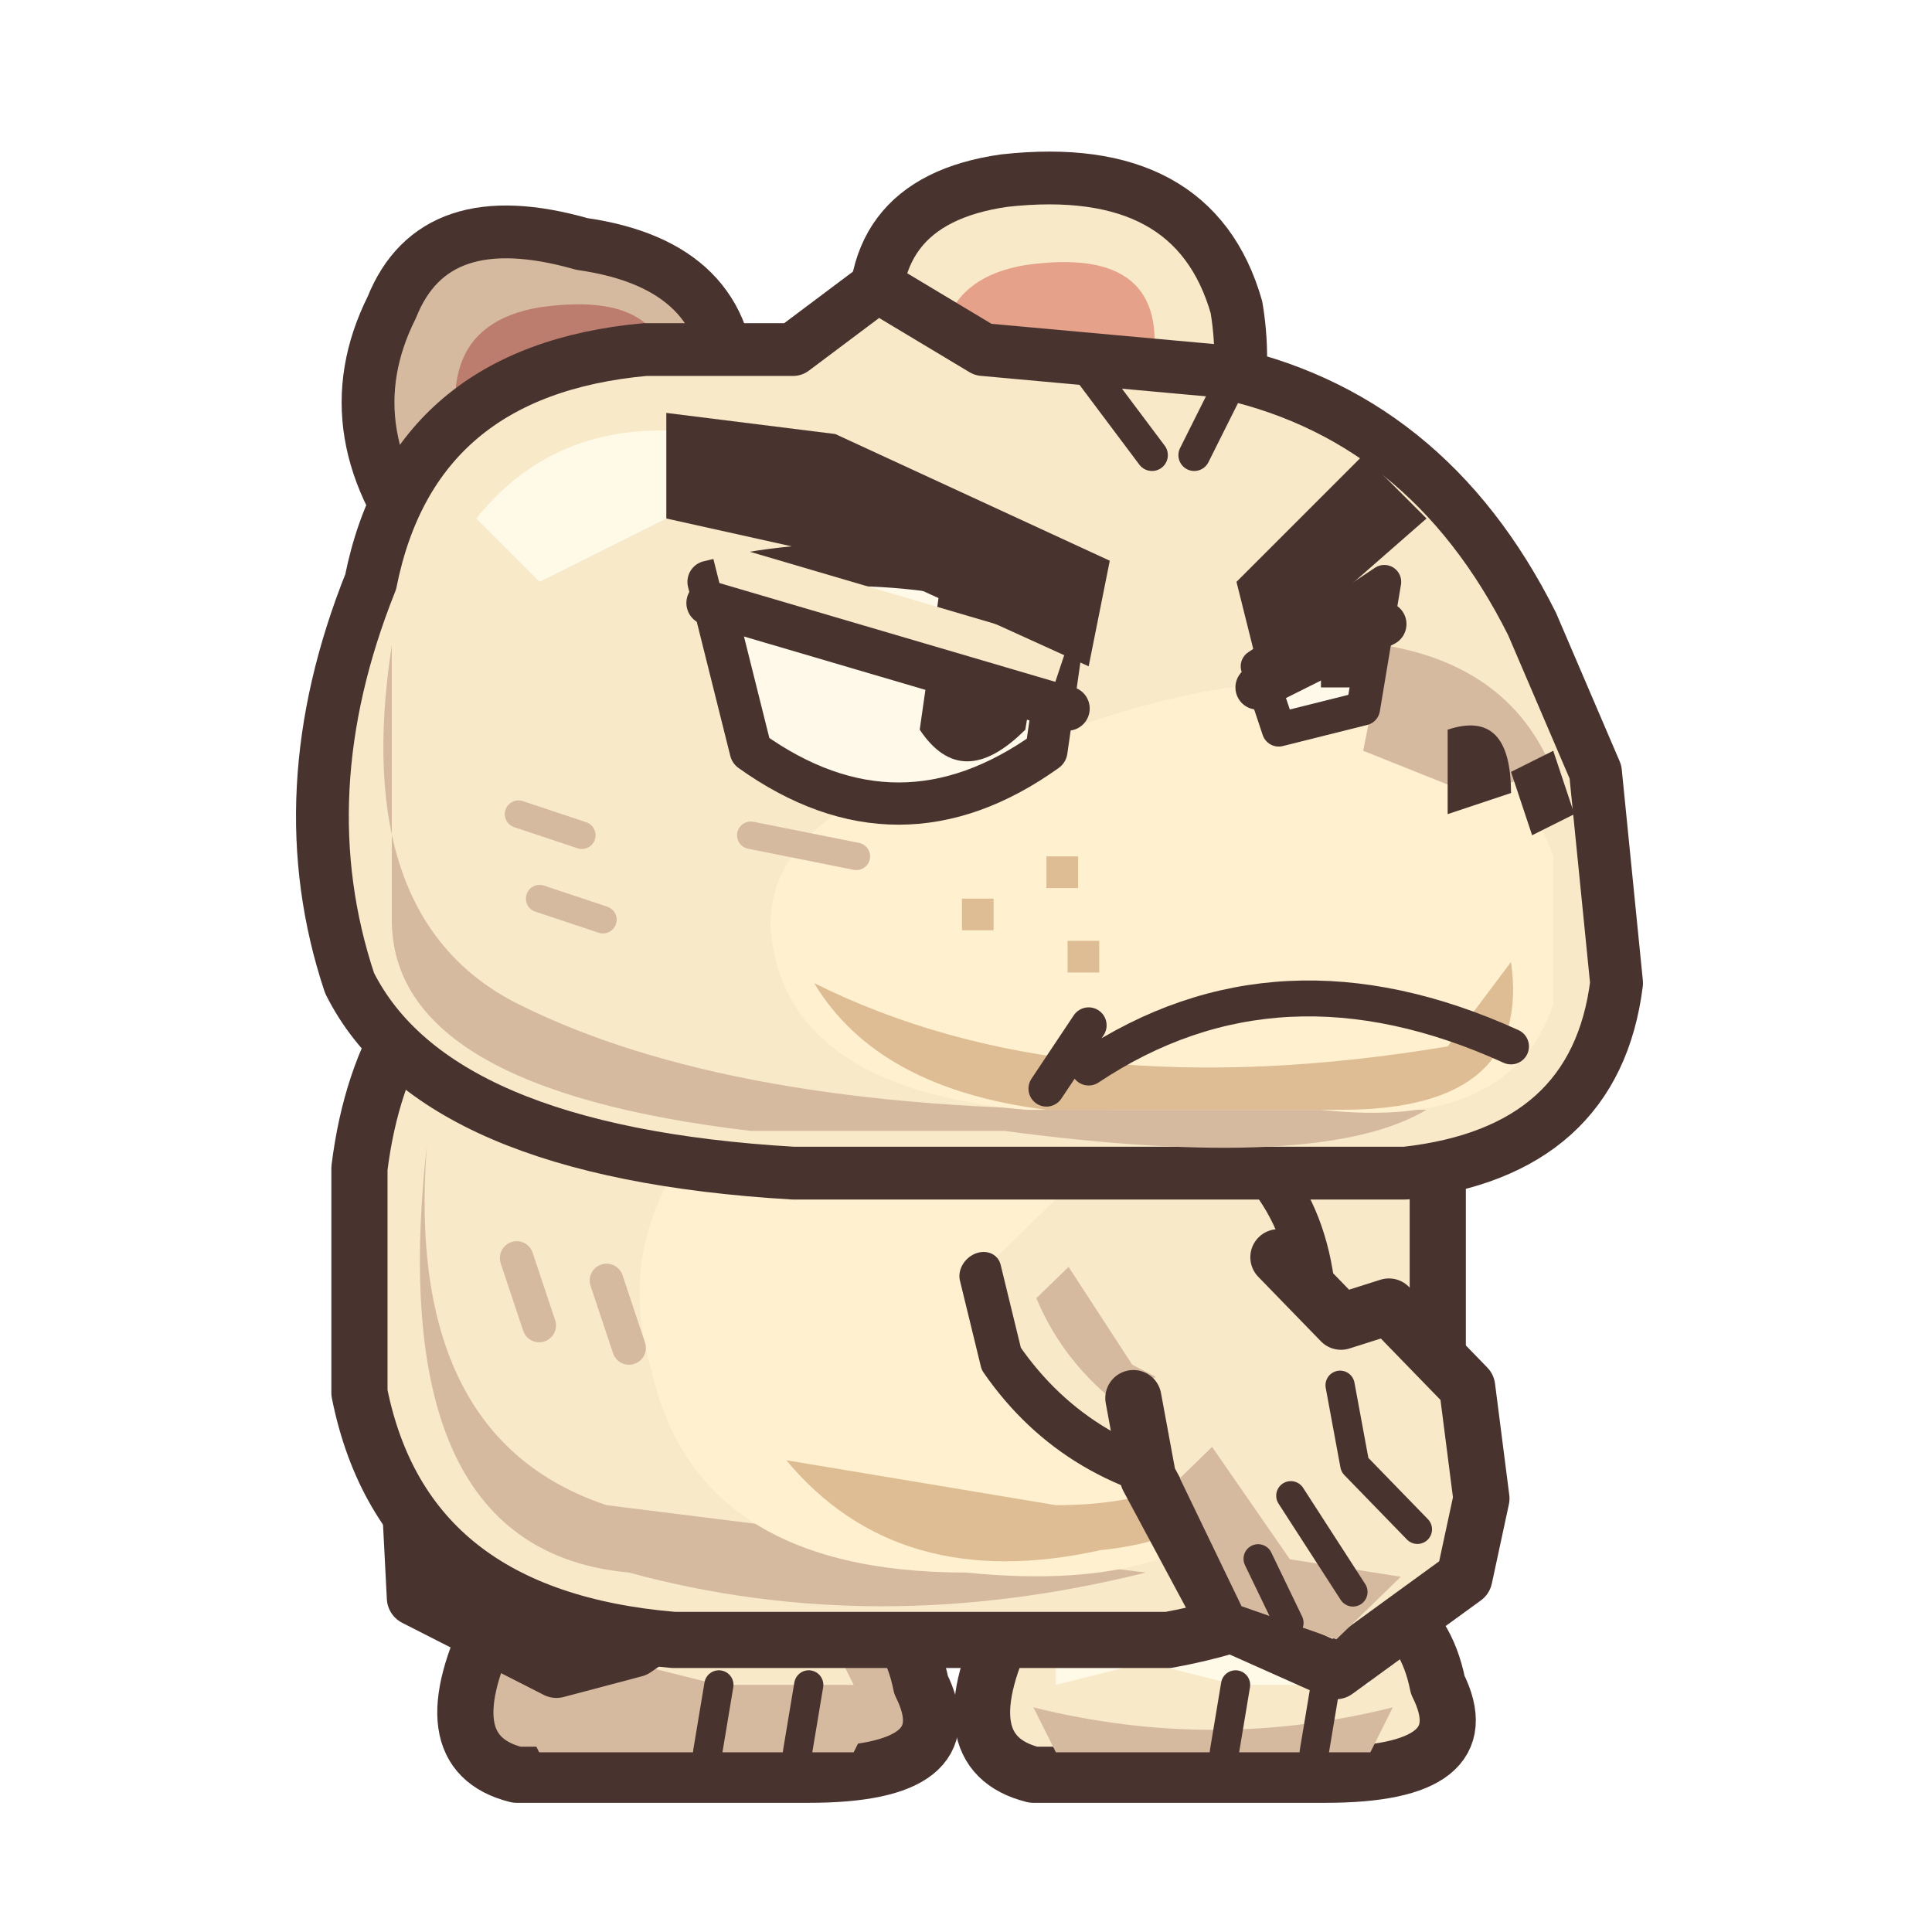
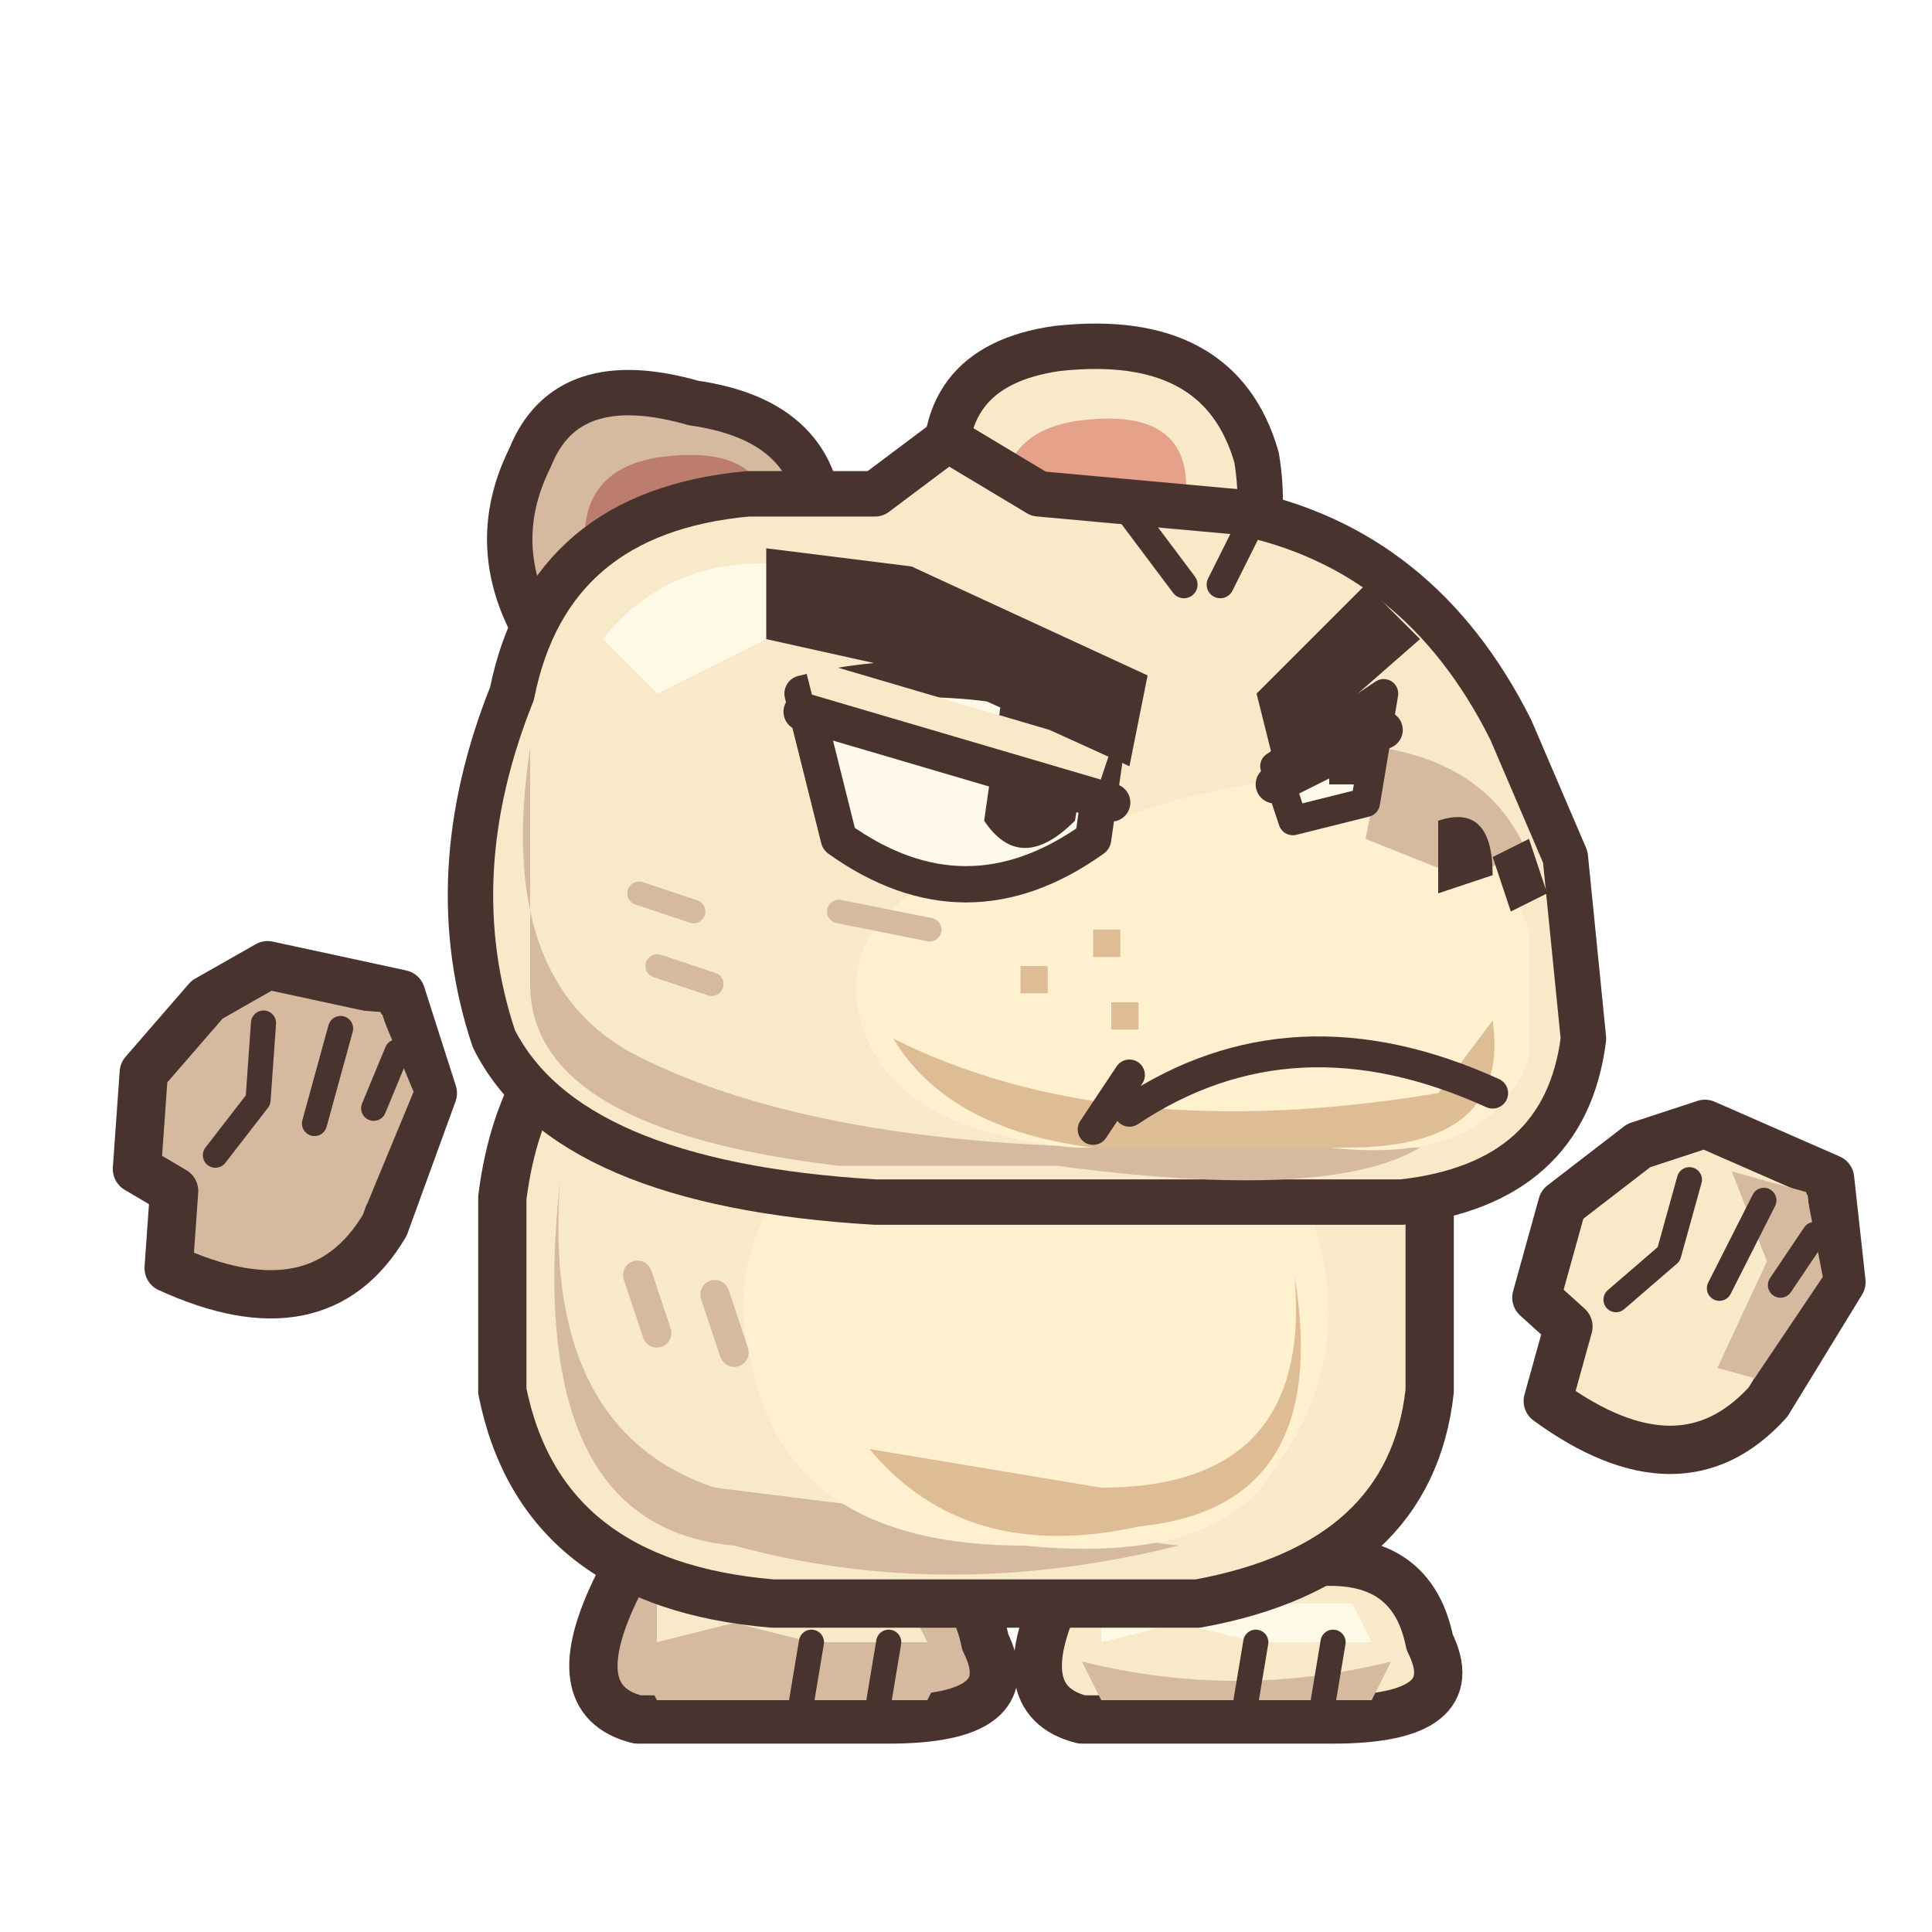
- <svg xmlns="http://www.w3.org/2000/svg" viewBox="-40 -55 86 86" width="250" height="250">
+ <svg xmlns="http://www.w3.org/2000/svg" viewBox="-50 -65 100 100" width="250" height="250">
  <g transform="translate(0 0)" />
  <g transform="translate(-12 11) rotate(0)">
    <g transform="translate(0 0)">
      <g stroke="#49332f" stroke-width="2.5" stroke-linejoin="round" stroke-linecap="round">
        <path fill="#d6baa0" d="M-6-5Q0-8 6-4L5 8Q0 11-5 8Z" />
        <path fill="#755047" stroke="none" d="M1-3L4-1L3 7L0 8L-2 6L1 5Z" />
      </g>
    </g>
    <g transform="translate(0 7)">
      <g stroke="#49332f" stroke-width="2.5" stroke-linejoin="round" stroke-linecap="round">
        <path fill="#d6baa0" d="M-6-1Q-5-5 1-4L6-2Q12-3 13 2Q15 6 8 6H-5Q-9 5-6-1Z" />
        <path fill="#f8e9c9" stroke="none" d="M-4-1L0-2L4 0L9 0L10 2H4L0 1L-4 2Z" />
        <path fill="#d6baa0" stroke="none" d="M-5 3Q3 5 11 3L10 5H-4Z" />
        <path fill="none" stroke="#49332f" stroke-width="1.3" d="M4 2l-.5 3M8 2l-.5 3" />
      </g>
    </g>
  </g>
  <g transform="translate(11 11) rotate(0)">
    <g transform="translate(0 0)">
      <g stroke="#49332f" stroke-width="2.5" stroke-linejoin="round" stroke-linecap="round">
        <path fill="#f8e9c9" d="M-6-5Q0-8 6-4L5 8Q0 11-5 8Z" />
        <path fill="#d6baa0" stroke="none" d="M1-3L4-1L3 7L0 8L-2 6L1 5Z" />
      </g>
    </g>
    <g transform="translate(0 7)">
      <g stroke="#49332f" stroke-width="2.5" stroke-linejoin="round" stroke-linecap="round">
        <path fill="#f8e9c9" d="M-6-1Q-5-5 1-4L6-2Q12-3 13 2Q15 6 8 6H-5Q-9 5-6-1Z" />
        <path fill="#fff9e7" stroke="none" d="M-4-1L0-2L4 0L9 0L10 2H4L0 1L-4 2Z" />
        <path fill="#d6baa0" stroke="none" d="M-5 3Q3 5 11 3L10 5H-4Z" />
        <path fill="none" stroke="#49332f" stroke-width="1.3" d="M4 2l-.5 3M8 2l-.5 3" />
      </g>
    </g>
  </g>
-   <g transform="translate(-9 -2) rotate(108.862)">
-     <g transform="scale(0.85 1)">
-       <g transform="translate(0 0)">
-         <g stroke="#49332f" stroke-width="2.5" stroke-linejoin="round" stroke-linecap="round">
-           <path fill="#d6baa0" stroke="none" d="M-3-6Q4-9 10-5L14-3L14 4Q8 8 1 7L-3 5Z" />
-           <path fill="#755047" stroke="none" d="M0 2L6 3L13 1L13 3Q6 6 0 4Z" />
-           <path fill="none" stroke-width="2" d="M-3-6Q4-9 10-5L14-3L14 4Q8 8 1 7L-3 5" />
-         </g>
-       </g>
-     </g>
-     <g transform="translate(10.2 0)">
+   <g transform="translate(-36 -3) rotate(-85.94367)">
+     <g transform="translate(0 0)">
      <g stroke="#49332f" stroke-width="2.5" stroke-linejoin="round" stroke-linecap="round">
-         <path fill="#d6baa0" d="M-4-5L0-5L1-7L6-7L10-4L12-1L11 6L6 8L-1 6L-4 4" />
+         <path fill="#d6baa0" d="M-4-5L0-5L1-7L6-7L10-4L12-1L11 6L6 8L-1 6Q-7 3-4-5Z" />
        <path fill="#d6baa0" stroke="none" d="M0 3L6 4L10 1L10 5L6 7L0 5Z" />
        <path fill="none" stroke-width="1.3" d="M2-3L5-1L9-1M4 2l5 1M5 5l3 1" />
      </g>
    </g>
  </g>
  <g transform="translate(0 0)">
    <g stroke="#49332f" stroke-width="2.5" stroke-linejoin="round" stroke-linecap="round">
      <path fill="#f8e9c9" d="M-17-14Q-6-19 9-16Q22-14 24-3L24 7Q23 16 12 18L-10 18Q-22 17-24 7L-24-3Q-23-11-17-14Z" />
      <path fill="#d6baa0" stroke="none" d="M-21-4Q-22 9-13 12L11 15Q-1 18-12 15Q-23 14-21-4Z" />
      <path fill="#fff0cf" stroke="none" d="M0-11Q12-13 17-4Q21 4 16 11Q13 16 3 15Q-9 15-11 6Q-14-4 0-11Z" />
      <path fill="#dfbd94" stroke="none" d="M17 1Q18 12 7 12L-5 10Q0 16 9 14Q19 13 17 1Z" />
      <path fill="#fff9e7" stroke="none" d="M-18-8L-12-11L-8-10L-12-7L-17-5Z" />
      <path fill="none" stroke="#d6baa0" stroke-width="1.5" d="M-17 1l1 3m3-2 1 3" />
    </g>
  </g>
-   <g transform="translate(9 0) rotate(45.83662)">
-     <g transform="scale(0.85 1)">
-       <g transform="translate(0 0)">
-         <g stroke="#49332f" stroke-width="2.5" stroke-linejoin="round" stroke-linecap="round">
-           <path fill="#f8e9c9" stroke="none" d="M-3-6Q4-9 10-5L14-3L14 4Q8 8 1 7L-3 5Z" />
-           <path fill="#d6baa0" stroke="none" d="M0 2L6 3L13 1L13 3Q6 6 0 4Z" />
-           <path fill="none" stroke-width="2" d="M-3-6Q4-9 10-5L14-3L14 4Q8 8 1 7L-3 5" />
-         </g>
-       </g>
-     </g>
-     <g transform="translate(10.2 0)">
+   <g transform="translate(36 5) rotate(-74.48451)">
+     <g transform="translate(0 0)">
      <g stroke="#49332f" stroke-width="2.5" stroke-linejoin="round" stroke-linecap="round">
-         <path fill="#f8e9c9" d="M-4-5L0-5L1-7L6-7L10-4L12-1L11 6L6 8L-1 6L-4 4" />
+         <path fill="#f8e9c9" d="M-4-5L0-5L1-7L6-7L10-4L12-1L11 6L6 8L-1 6Q-7 3-4-5Z" />
        <path fill="#d6baa0" stroke="none" d="M0 3L6 4L10 1L10 5L6 7L0 5Z" />
        <path fill="none" stroke-width="1.3" d="M2-3L5-1L9-1M4 2l5 1M5 5l3 1" />
      </g>
    </g>
  </g>
  <g transform="translate(0 -15) scale(0.94)">
    <g transform="translate(-16 -21)">
      <g stroke="#49332f" stroke-width="2.5" stroke-linejoin="round" stroke-linecap="round">
        <path fill="#d6baa0" d="M-6 5Q-11-1-8-7Q-6-12 1-10Q8-9 8-3L5 6Z" />
        <path fill="#bd7d6e" stroke="none" d="M-4 2Q-7-6-1-7Q6-8 5-2L3 2Z" />
        <path fill="none" stroke-width="1.3" d="M-3 2Q-4-3 1-3" />
      </g>
    </g>
    <g transform="translate(7 -23)">
      <g stroke="#49332f" stroke-width="2.5" stroke-linejoin="round" stroke-linecap="round">
        <path fill="#f8e9c9" d="M-7 5L-8-3Q-9-10-2-11Q7-12 9-5Q10 1 6 6Z" />
        <path fill="#e5a18a" stroke="none" d="M-4 2Q-7-6-1-7Q6-8 5-2L3 2Z" />
        <path fill="none" stroke-width="1.3" d="M-3 2Q-4-3 1-3" />
      </g>
    </g>
    <g transform="translate(0 0)">
      <g stroke="#49332f" stroke-width="2.5" stroke-linejoin="round" stroke-linecap="round">
        <path fill="#f8e9c9" d="M-25-15Q-23-25-12-26L-5-26L-1-29L4-26L15-25Q25-23 30-13L33-6L34 4Q33 12 24 13L-5 13Q-22 12-26 4Q-29-5-25-15Z" />
        <path fill="#d6baa0" stroke="none" d="M-24-12Q-26 1-18 5Q-8 10 10 10L25 10Q20 13 5 11L-7 11Q-24 9-24 1Z" />
        <path fill="#fff9e7" stroke="none" d="M-20-18Q-16-23-9-22L-5-21L-11-18L-17-15Z" />
        <path fill="#fff0cf" stroke="none" d="M8-8Q22-13 29-7L31-2L31 5Q29 11 20 10L6 10Q-5 9-6 2Q-7-5 8-8Z" />
        <path fill="#dfbd94" stroke="none" d="M-4 4Q8 10 26 7L29 3Q30 10 21 10H7Q-1 9-4 4Z" />
        <path fill="#d6baa0" stroke="none" d="M23-12Q29-11 31-6L27-5L22-7Z" />
        <path fill="#49332f" stroke="none" d="M26-8Q29-9 29-5L26-4Z M31-7L32-4L30-3L29-6Z" />
        <path fill="none" stroke-width="1.7" d="M9 8Q18 2 29 7M9 6L7 9" />
        <path fill="#dfbd94" stroke="none" d="M3 0h1.5v1.5H3Zm4-2h1.5v1.5H7Zm1 4h1.5v1.5H8Z" />
        <path fill="none" stroke="#d6baa0" stroke-width="1.3" d="M-18-4l3 1m-2 3 3 1" />
      </g>
    </g>
    <g transform="translate(0 0)">
      <g stroke="#49332f" stroke-width="2.5" stroke-linejoin="round" stroke-linecap="round">
        <path fill="#fff9e9" stroke-width="1.6" d="M17-11L23-15L22-9L18-8Z" />
        <path fill="#49332f" stroke="none" d="M20-15L23-14L22-10L20-10Z" />
        <path fill="#fff9e9" stroke-width="2" d="M-9-15Q-1-17 8-14L7-7Q0-2-7-7Z" />
        <path fill="#49332f" stroke="none" d="M2-15L7-14L6-8Q3-5 1-8Z" />
        <circle fill="#fff9e9" stroke="none" cx="4.5" cy="-10.5" r="1" />
        <path fill="#f8e9c9" stroke="none" d="M-9-17L8-12L7-9L-8-13Z" />
        <path fill="none" stroke-width="2.1" d="M-9-14L8-9M17-10l6-3" />
        <path fill="#49332f" stroke="none" d="M-11-23L-3-22L10-16L9-11L-2-16L-11-18Z M16-15L22-21L25-18L17-11Z" />
        <path fill="none" stroke-width="1.5" d="M9-25l3 4M16-25l-2 4" />
        <path fill="none" stroke="#d6baa0" stroke-width="1.3" d="M-7-3l5 1" />
      </g>
    </g>
  </g>
</svg>
